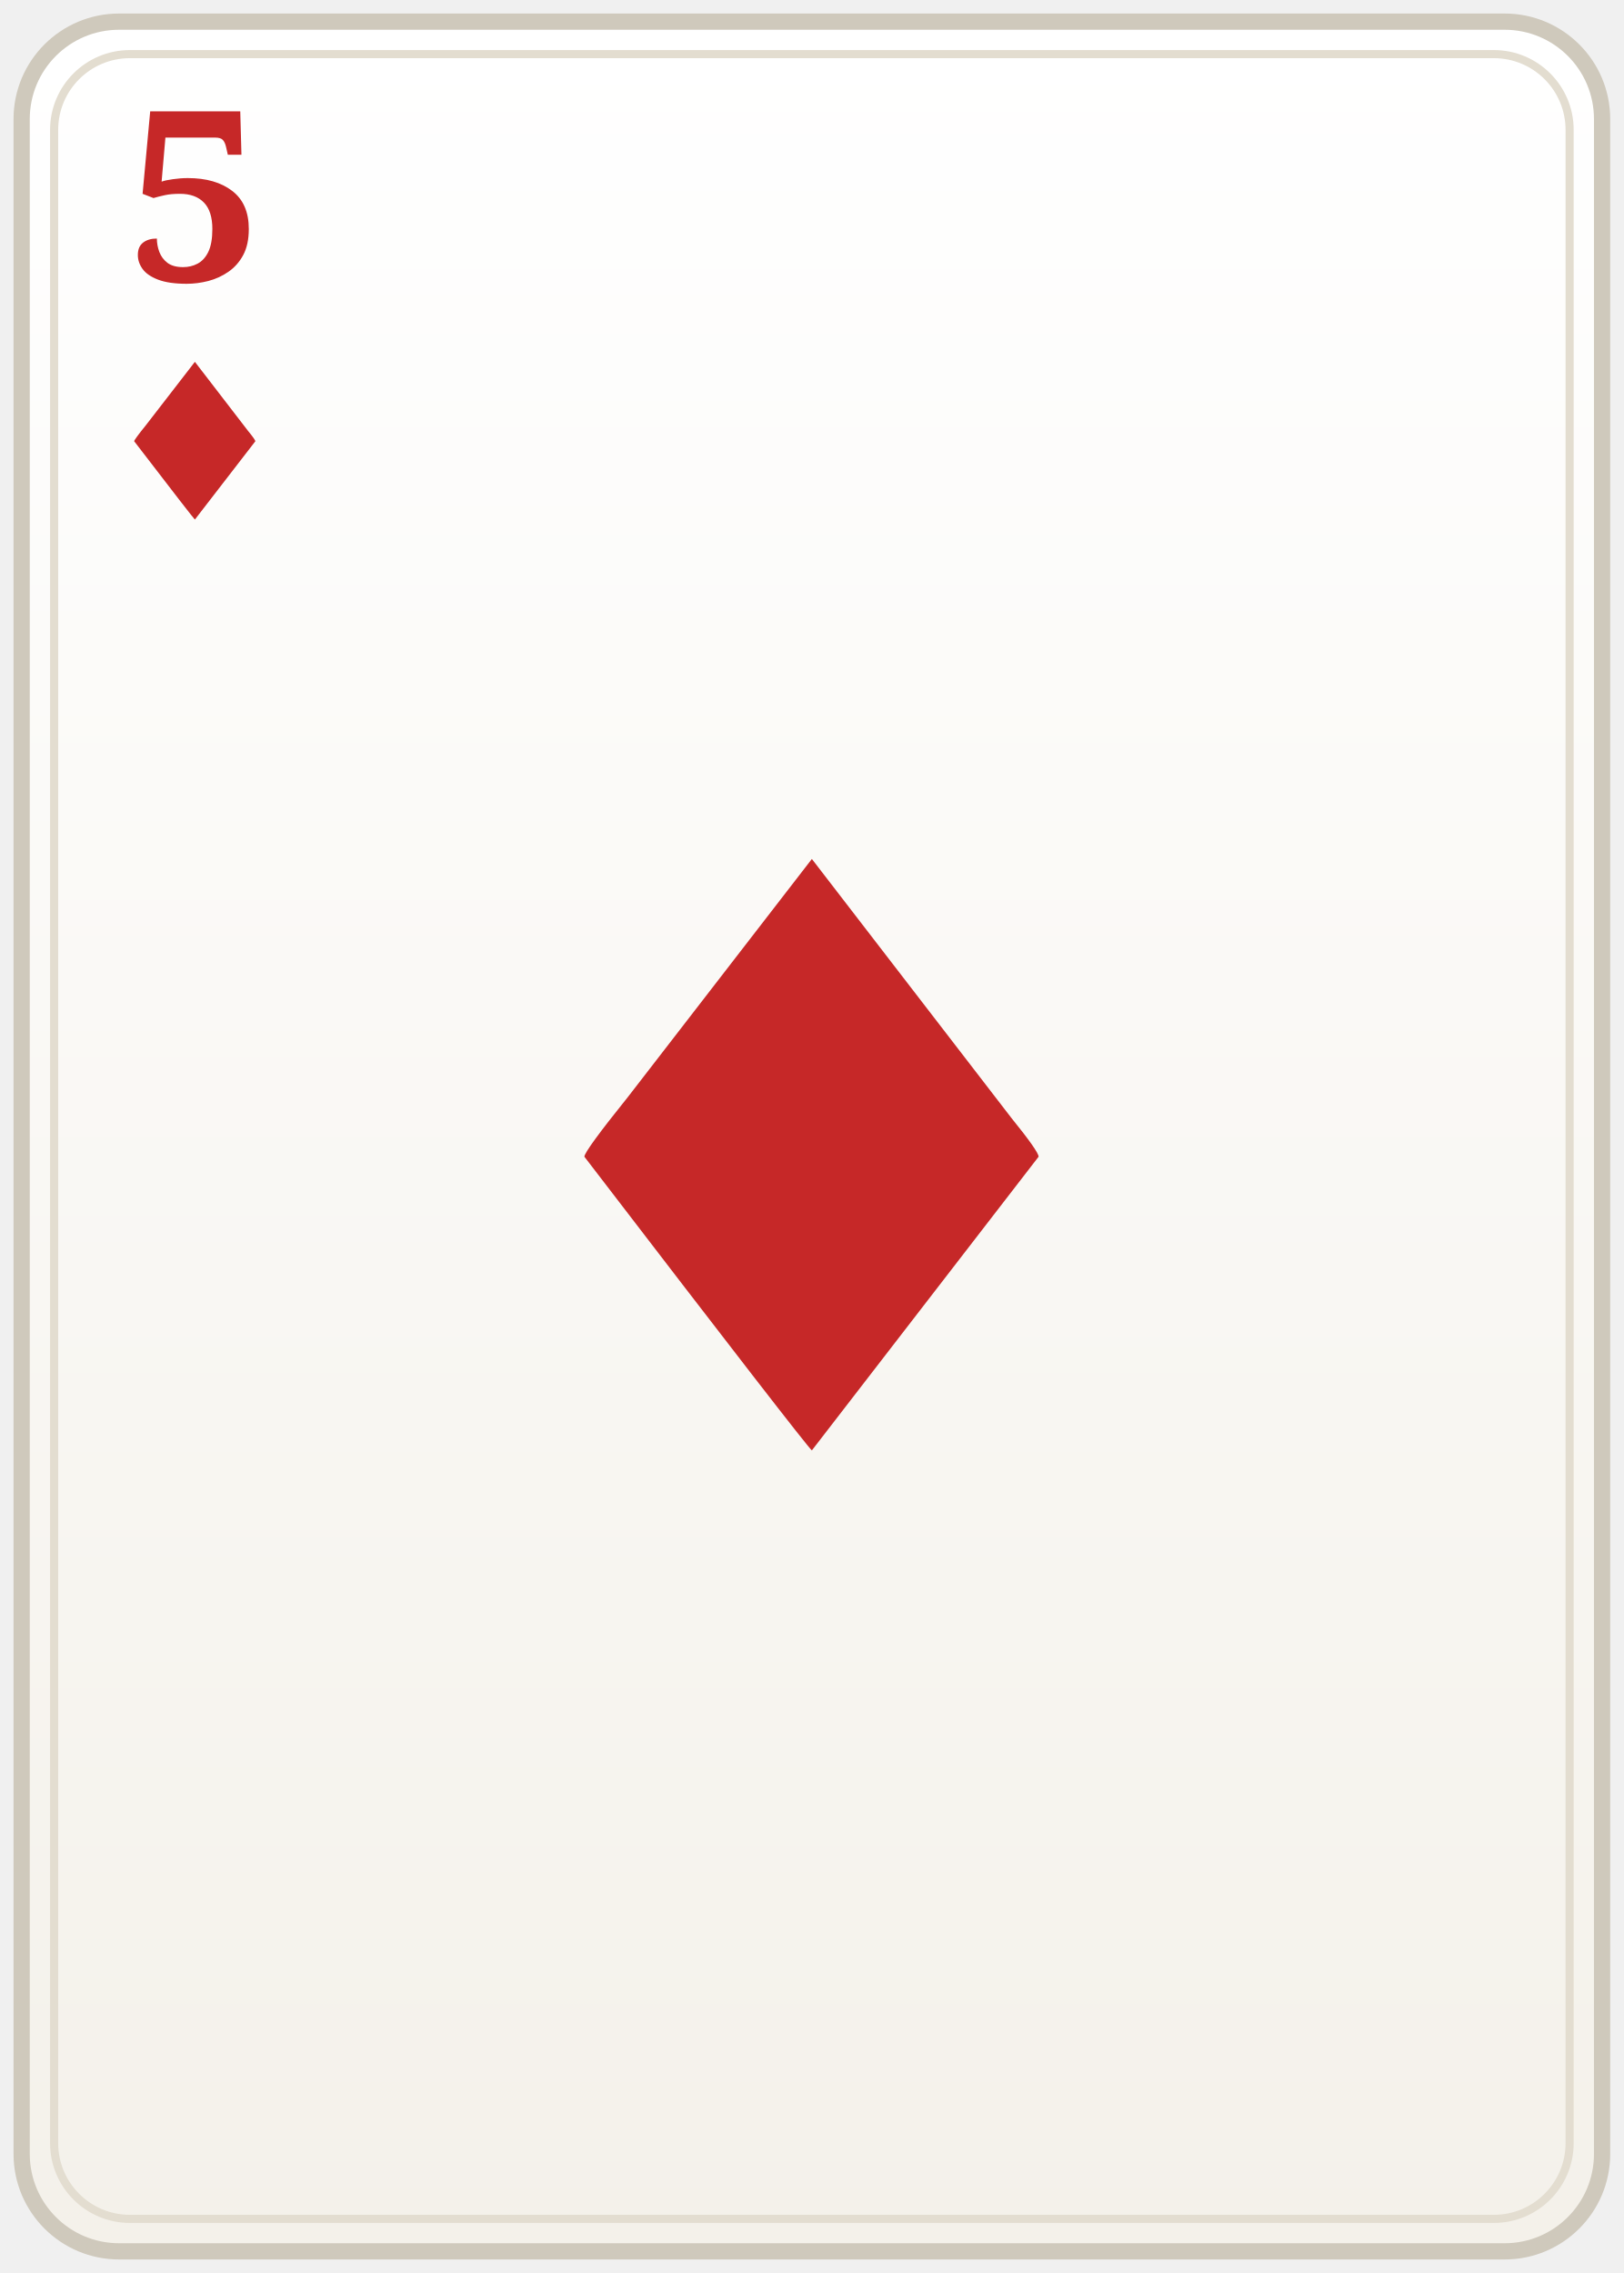
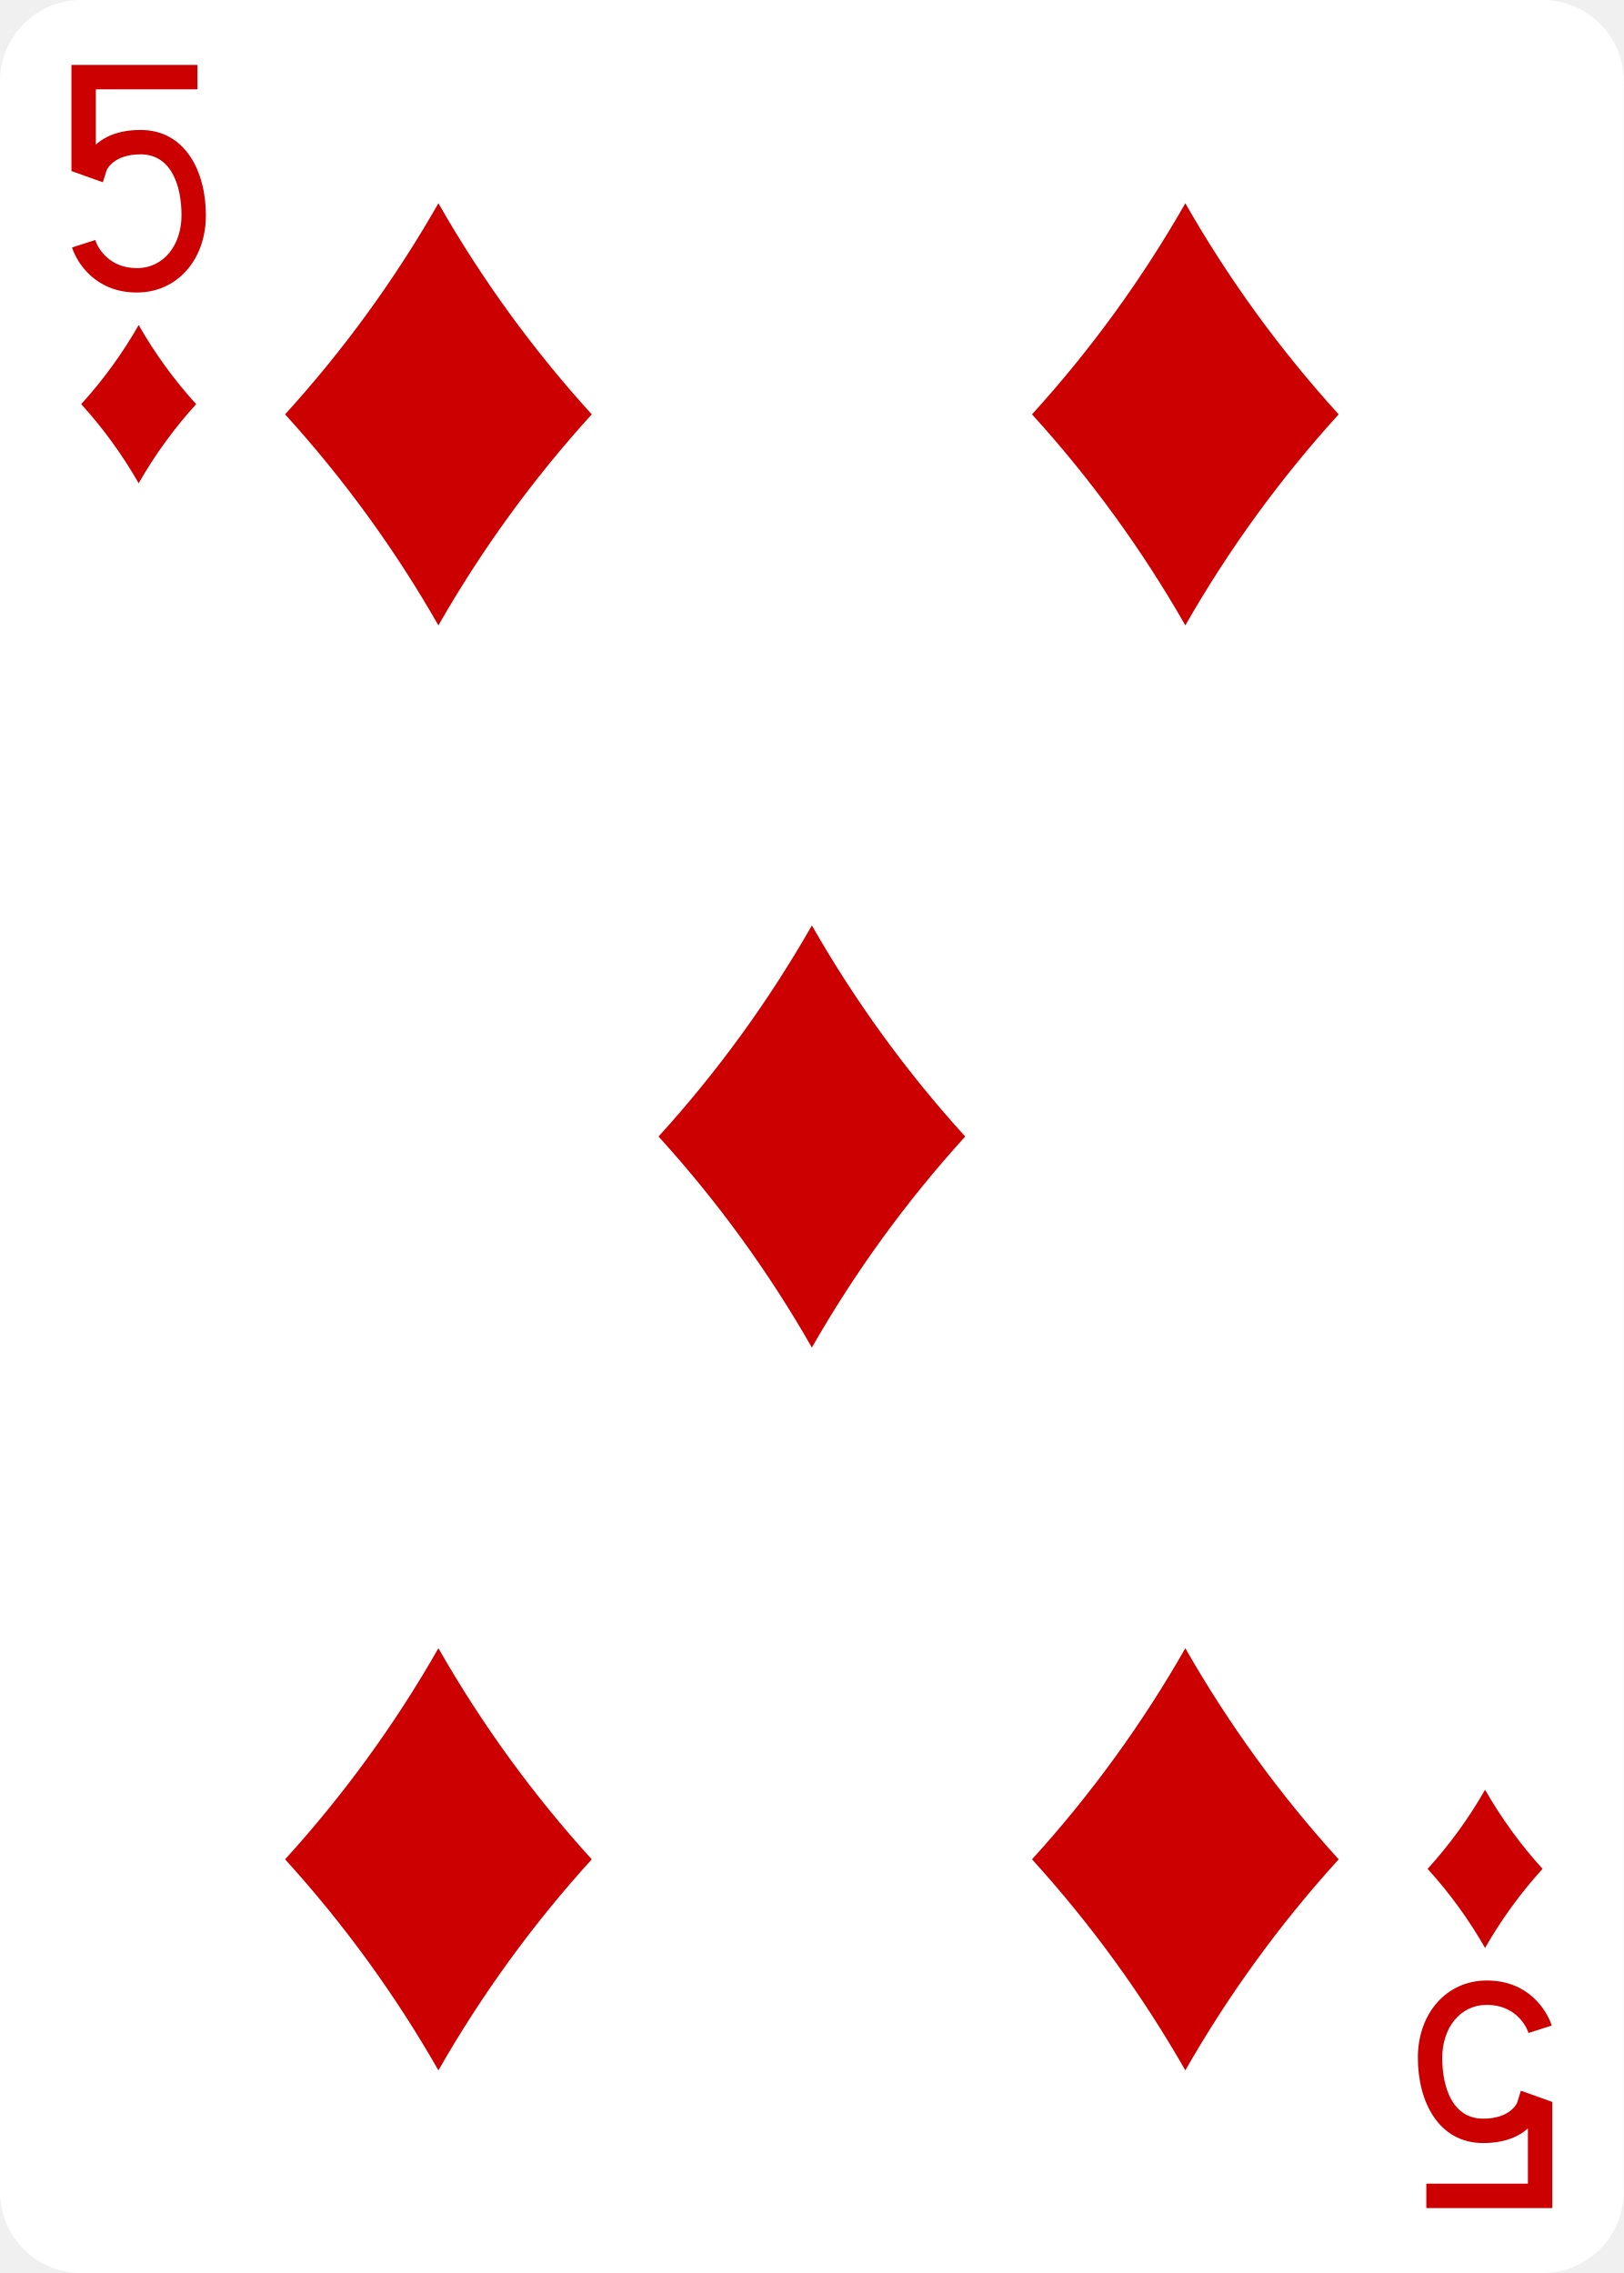
- <svg xmlns="http://www.w3.org/2000/svg" viewBox="0 0 300 420" width="300" height="420">
-   <defs>
-     <linearGradient id="face" x1="0" y1="0" x2="0" y2="1">
-       <stop offset="0%" stop-color="#ffffff" />
-       <stop offset="100%" stop-color="#f4f1ea" />
-     </linearGradient>
-   </defs>
-   <rect x="4" y="4" width="292" height="412" rx="18" fill="url(#face)" stroke="#cfc9bc" stroke-width="3" />
-   <rect x="10" y="10" width="280" height="400" rx="14" fill="none" stroke="#e3ddd0" stroke-width="1.5" />
-   <g transform="rotate(180 270 390)">
-     <text x="36" y="52" font-family="Georgia, serif" font-size="44" font-weight="bold" fill="#c62828" text-anchor="middle">5</text>
-     <text x="36" y="96" font-family="Georgia, serif" font-size="40" fill="#c62828" text-anchor="middle">♦</text>
+ <svg xmlns="http://www.w3.org/2000/svg" width="100%" height="100%" viewBox="0 0 1500 2100" version="1.1" xml:space="preserve" style="fill-rule:evenodd;clip-rule:evenodd;stroke-linejoin:round;stroke-miterlimit:2;">
+   <g transform="matrix(2,0,0,2,0,0)">
+     <path d="M750,37.5C750,16.803 733.197,0 712.5,0L37.5,0C16.803,0 0,16.803 0,37.5L0,1012.5C0,1033.197 16.803,1050 37.5,1050L712.5,1050C733.197,1050 750,1033.197 750,1012.5L750,37.5Z" style="fill:white;" />
  </g>
-   <g>
-     <text x="36" y="52" font-family="Georgia, serif" font-size="44" font-weight="bold" fill="#c62828" text-anchor="middle">5</text>
-     <text x="36" y="96" font-family="Georgia, serif" font-size="40" fill="#c62828" text-anchor="middle">♦</text>
+   <g id="diamonds">
+     <g>
+       <g>
+         <g id="j" transform="matrix(67.67778,0,0,67.67778,-20585.575,-9841.478)">
+           <path d="M320.35,173.68C319.76,172.646 319.058,171.68 318.257,170.799C319.058,169.918 319.76,168.952 320.35,167.917C320.94,168.952 321.642,169.918 322.443,170.799C321.642,171.68 320.94,172.646 320.35,173.68Z" style="fill:rgb(204,0,0);" />
+         </g>
+         <g id="j1" transform="matrix(67.67778,0,0,67.67778,-21275.575,-9841.478)">
+           <path d="M320.35,173.68C319.76,172.646 319.058,171.68 318.257,170.799C319.058,169.918 319.76,168.952 320.35,167.917C320.94,168.952 321.642,169.918 322.443,170.799C321.642,171.68 320.94,172.646 320.35,173.68Z" style="fill:rgb(204,0,0);" />
+         </g>
+         <g id="j2" transform="matrix(67.67778,0,0,67.67778,-20585.575,-11176.478)">
+           <path d="M320.35,173.68C319.76,172.646 319.058,171.68 318.257,170.799C319.058,169.918 319.76,168.952 320.35,167.917C320.94,168.952 321.642,169.918 322.443,170.799C321.642,171.68 320.94,172.646 320.35,173.68Z" style="fill:rgb(204,0,0);" />
+         </g>
+         <g id="j3" transform="matrix(67.67778,0,0,67.67778,-20930.575,-10509.278)">
+           <path d="M320.35,173.68C319.76,172.646 319.058,171.68 318.257,170.799C319.058,169.918 319.76,168.952 320.35,167.917C320.94,168.952 321.642,169.918 322.443,170.799C321.642,171.68 320.94,172.646 320.35,173.68Z" style="fill:rgb(204,0,0);" />
+         </g>
+         <g id="j4" transform="matrix(67.67778,0,0,67.67778,-21275.575,-11176.478)">
+           <path d="M320.35,173.68C319.76,172.646 319.058,171.68 318.257,170.799C319.058,169.918 319.76,168.952 320.35,167.917C320.94,168.952 321.642,169.918 322.443,170.799C321.642,171.68 320.94,172.646 320.35,173.68Z" style="fill:rgb(204,0,0);" />
+         </g>
+       </g>
+       <g transform="matrix(2,0,0,2,0,0)">
+         <g transform="matrix(7.508436,0,0,7.508436,-2365.943,-3.787964)">
+           <path d="M321,9.396C321.522,8.931 322.377,8.5 323.75,8.5C326.52,8.5 327.77,11.075 327.77,13.75C327.77,16.448 326.038,18.5 323.52,18.5C320.952,18.5 319.829,16.646 319.536,15.729L320.964,15.271C321.151,15.854 321.888,17 323.52,17C325.202,17 326.27,15.552 326.27,13.75C326.27,11.923 325.642,10 323.75,10C322.062,10 321.666,10.974 321.666,10.974L321.432,11.719L319.5,11.029L319.5,4.5L327.25,4.5L327.25,6L321,6L321,9.396Z" style="fill:rgb(204,0,0);" />
+         </g>
+         <g transform="matrix(0.720725,0,0,0.55625,-140.25,-311.6339)">
+           <rect x="236.22" y="614.173" width="94.488" height="188.976" style="fill:none;" />
+         </g>
+         <g id="j5" transform="matrix(12.68544,0,0,12.68544,-3999.731,-1979.961)">
+           <path d="M320.35,173.68C319.76,172.646 319.058,171.68 318.257,170.799C319.058,169.918 319.76,168.952 320.35,167.917C320.94,168.952 321.642,169.918 322.443,170.799C321.642,171.68 320.94,172.646 320.35,173.68Z" style="fill:rgb(204,0,0);" />
+         </g>
+         <g id="j6" transform="matrix(12.68544,0,0,12.68544,-3377.831,-1303.353)">
+           <path d="M320.35,173.68C319.76,172.646 319.058,171.68 318.257,170.799C319.058,169.918 319.76,168.952 320.35,167.917C320.94,168.952 321.642,169.918 322.443,170.799C321.642,171.68 320.94,172.646 320.35,173.68Z" style="fill:rgb(204,0,0);" />
+         </g>
+         <g transform="matrix(-7.508436,-0,0,-7.508436,3115.943,1053.788)">
+           <path d="M321,9.396C321.522,8.931 322.377,8.5 323.75,8.5C326.52,8.5 327.77,11.075 327.77,13.75C327.77,16.448 326.038,18.5 323.52,18.5C320.952,18.5 319.829,16.646 319.536,15.729L320.964,15.271C321.151,15.854 321.888,17 323.52,17C325.202,17 326.27,15.552 326.27,13.75C326.27,11.923 325.642,10 323.75,10C322.062,10 321.666,10.974 321.666,10.974L321.432,11.719L319.5,11.029L319.5,4.5L327.25,4.5L327.25,6L321,6L321,9.396Z" style="fill:rgb(204,0,0);" />
+         </g>
+         <g transform="matrix(-0.720725,-0,0,-0.55625,890.25,1361.634)">
+           <rect x="236.22" y="614.173" width="94.488" height="188.976" style="fill:none;" />
+         </g>
+       </g>
+     </g>
  </g>
-   <text x="150" y="268" font-family="Georgia, serif" font-size="150" fill="#c62828" text-anchor="middle">♦</text>
</svg>
